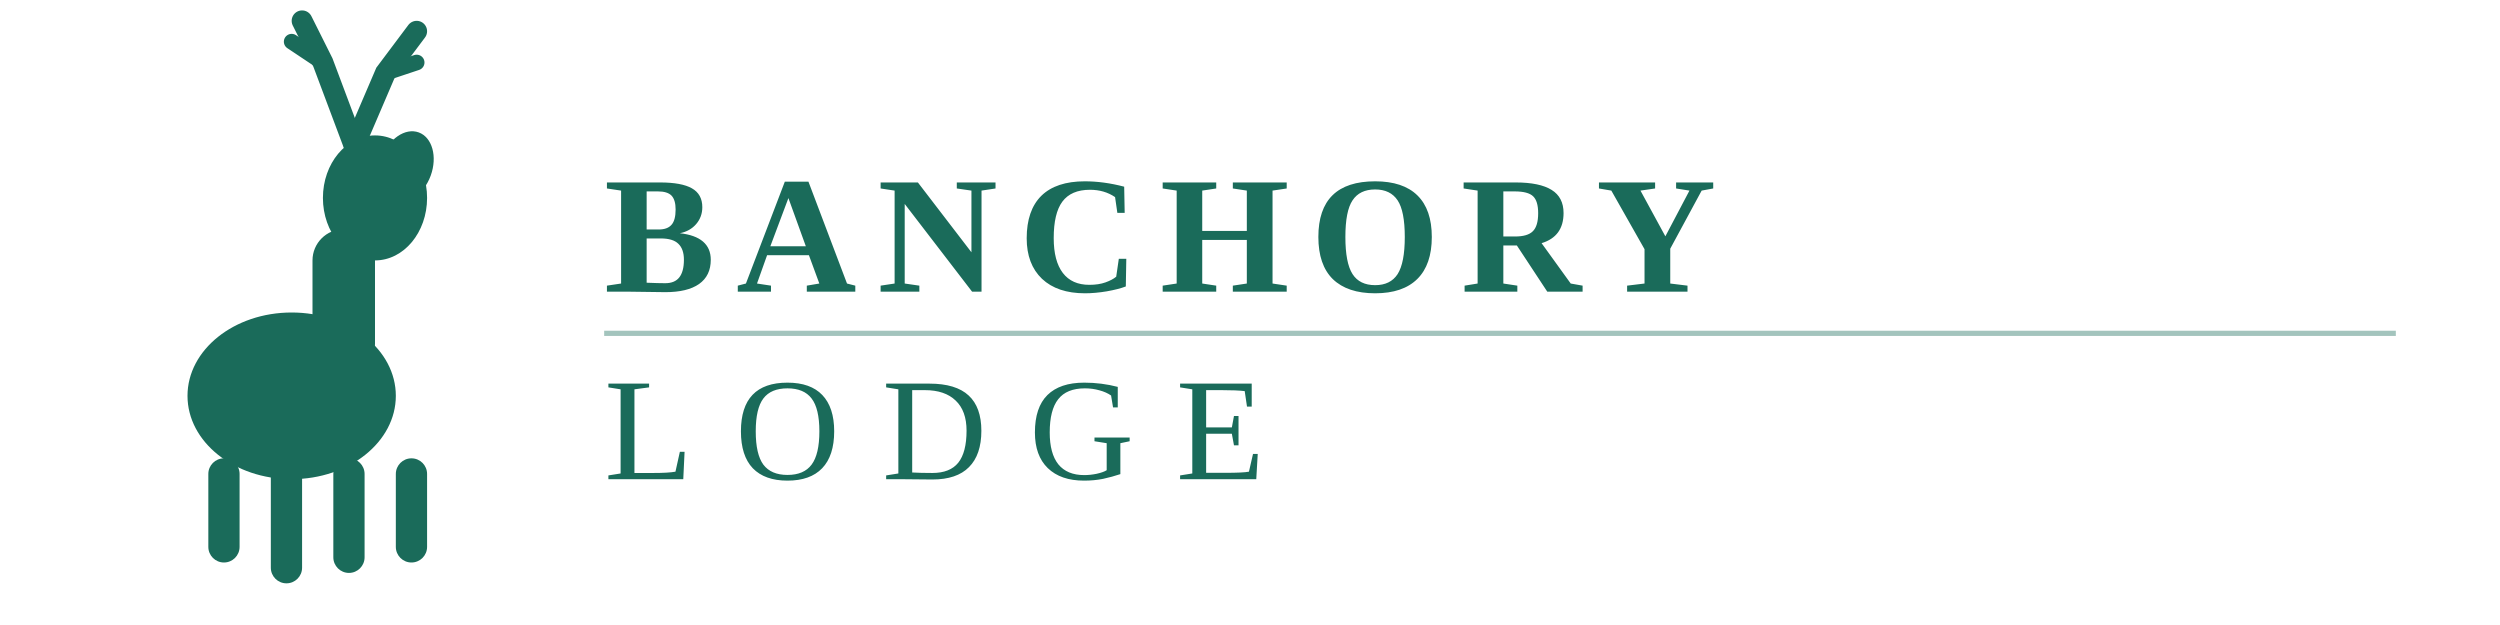
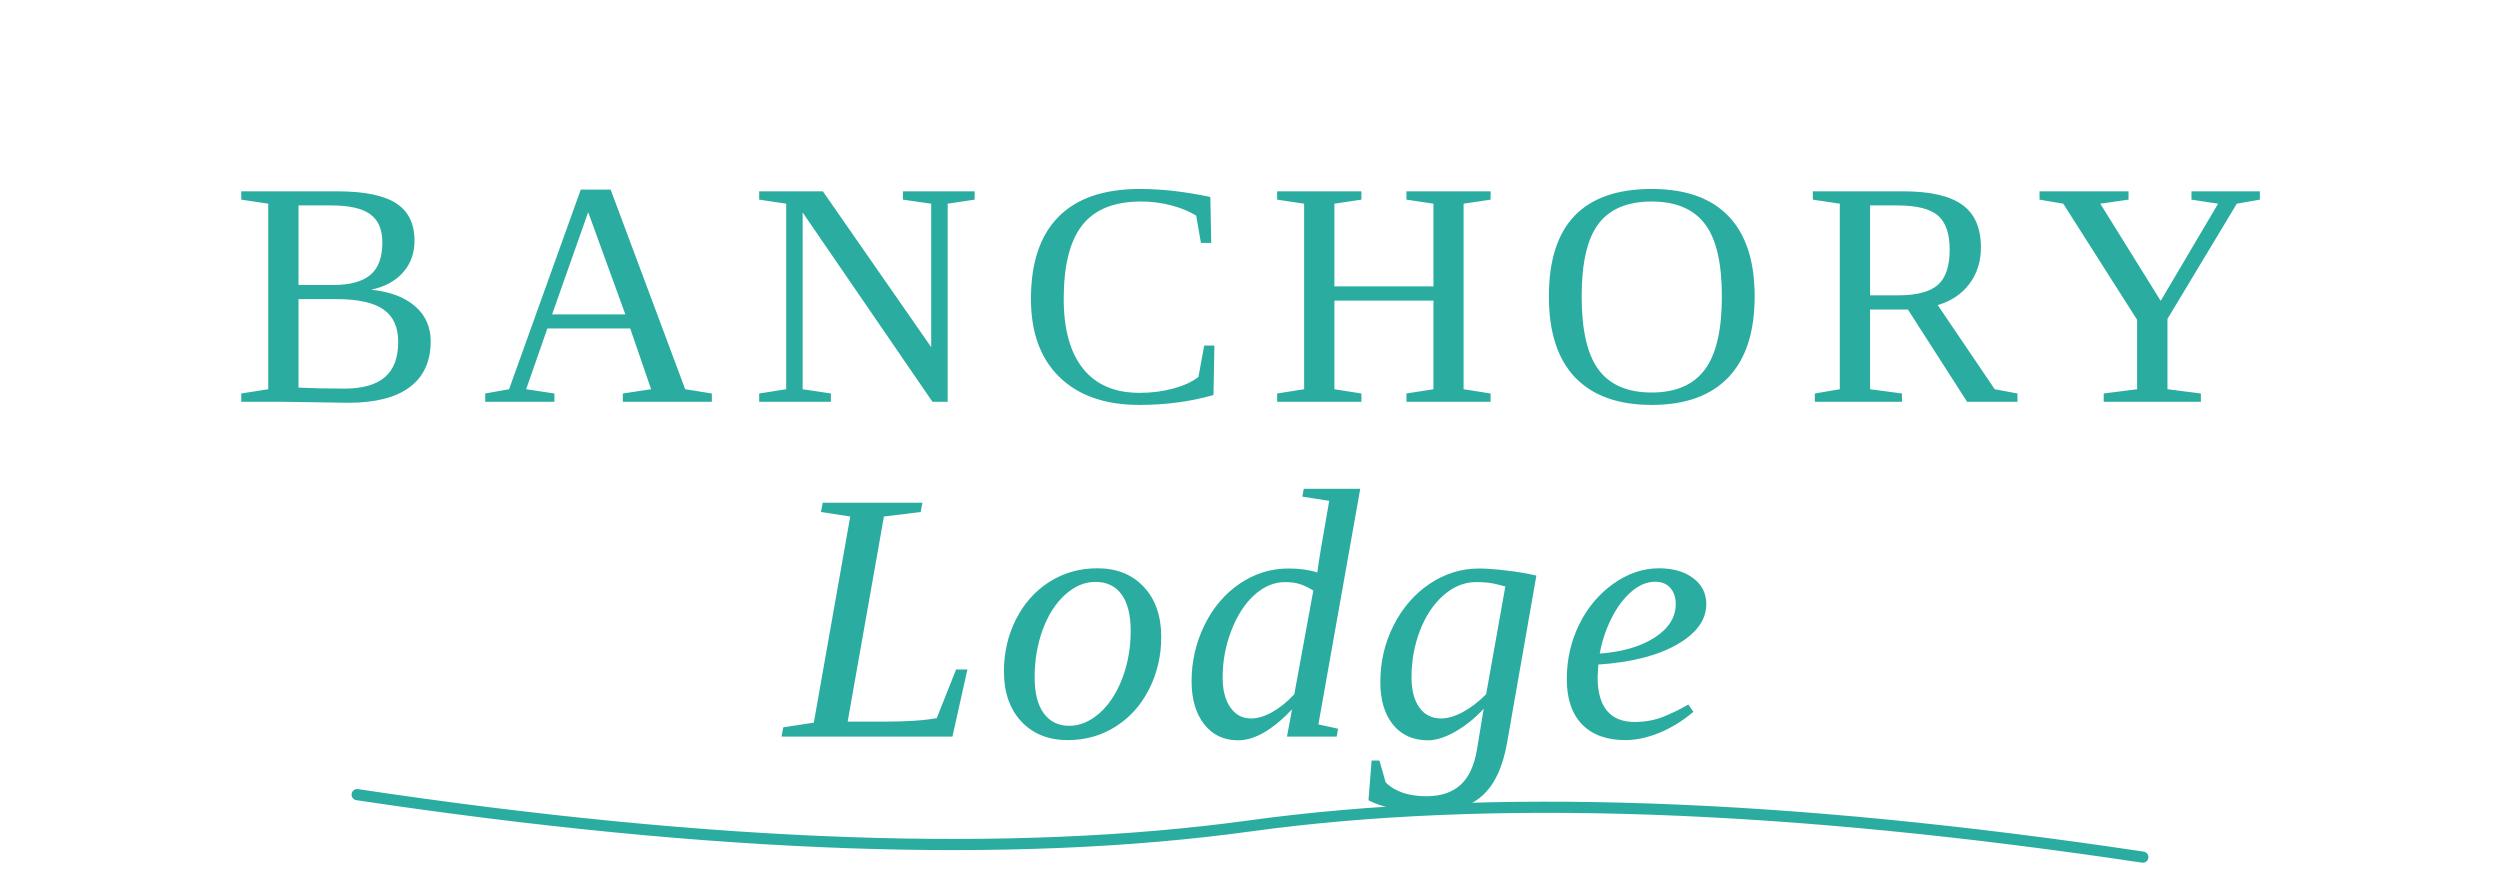
- <svg xmlns="http://www.w3.org/2000/svg" viewBox="0 0 240 60" fill="none">
-   <g fill="#1a6b5a">
-     <ellipse cx="28" cy="38" rx="10" ry="8" />
-     <rect x="30" y="22" width="6" height="14" rx="3" />
-     <ellipse cx="36" cy="19" rx="5" ry="6" />
-     <rect x="20" y="44" width="3" height="10" rx="1.5" />
-     <rect x="26" y="44" width="3" height="12" rx="1.5" />
-     <rect x="32" y="44" width="3" height="11" rx="1.5" />
-     <rect x="38" y="44" width="3" height="10" rx="1.5" />
-     <path d="M34 14 L31 6 L29 2" stroke="#1a6b5a" stroke-width="2" stroke-linecap="round" fill="none" />
-     <path d="M31 6 L28 4" stroke="#1a6b5a" stroke-width="1.5" stroke-linecap="round" fill="none" />
-     <path d="M34 14 L37 7 L40 3" stroke="#1a6b5a" stroke-width="2" stroke-linecap="round" fill="none" />
-     <path d="M37 7 L40 6" stroke="#1a6b5a" stroke-width="1.5" stroke-linecap="round" fill="none" />
-     <ellipse cx="39" cy="16" rx="2.5" ry="3.5" transform="rotate(20 39 16)" />
-   </g>
-   <text x="58" y="28" font-family="Georgia, 'Times New Roman', serif" font-size="16" font-weight="700" fill="#1a6b5a" letter-spacing="2">BANCHORY</text>
-   <text x="58" y="46" font-family="Georgia, 'Times New Roman', serif" font-size="14" font-weight="400" fill="#1a6b5a" letter-spacing="4">LODGE</text>
-   <line x1="58" y1="32" x2="230" y2="32" stroke="#1a6b5a" stroke-width="0.5" opacity="0.4" />
+ <svg xmlns="http://www.w3.org/2000/svg" viewBox="0 0 560 200" fill="none">
+   <text x="280" y="90" font-family="Georgia, 'Times New Roman', 'Palatino Linotype', serif" font-size="72" font-weight="400" fill="#2aada0" text-anchor="middle" letter-spacing="8">BANCHORY</text>
+   <text x="280" y="165" font-family="Georgia, 'Times New Roman', 'Palatino Linotype', serif" font-size="80" font-style="italic" font-weight="400" fill="#2aada0" text-anchor="middle" letter-spacing="2">Lodge</text>
+   <path d="M 80 178 Q 200 196 280 185 Q 360 174 480 192" stroke="#2aada0" stroke-width="2.5" fill="none" stroke-linecap="round" />
</svg>
